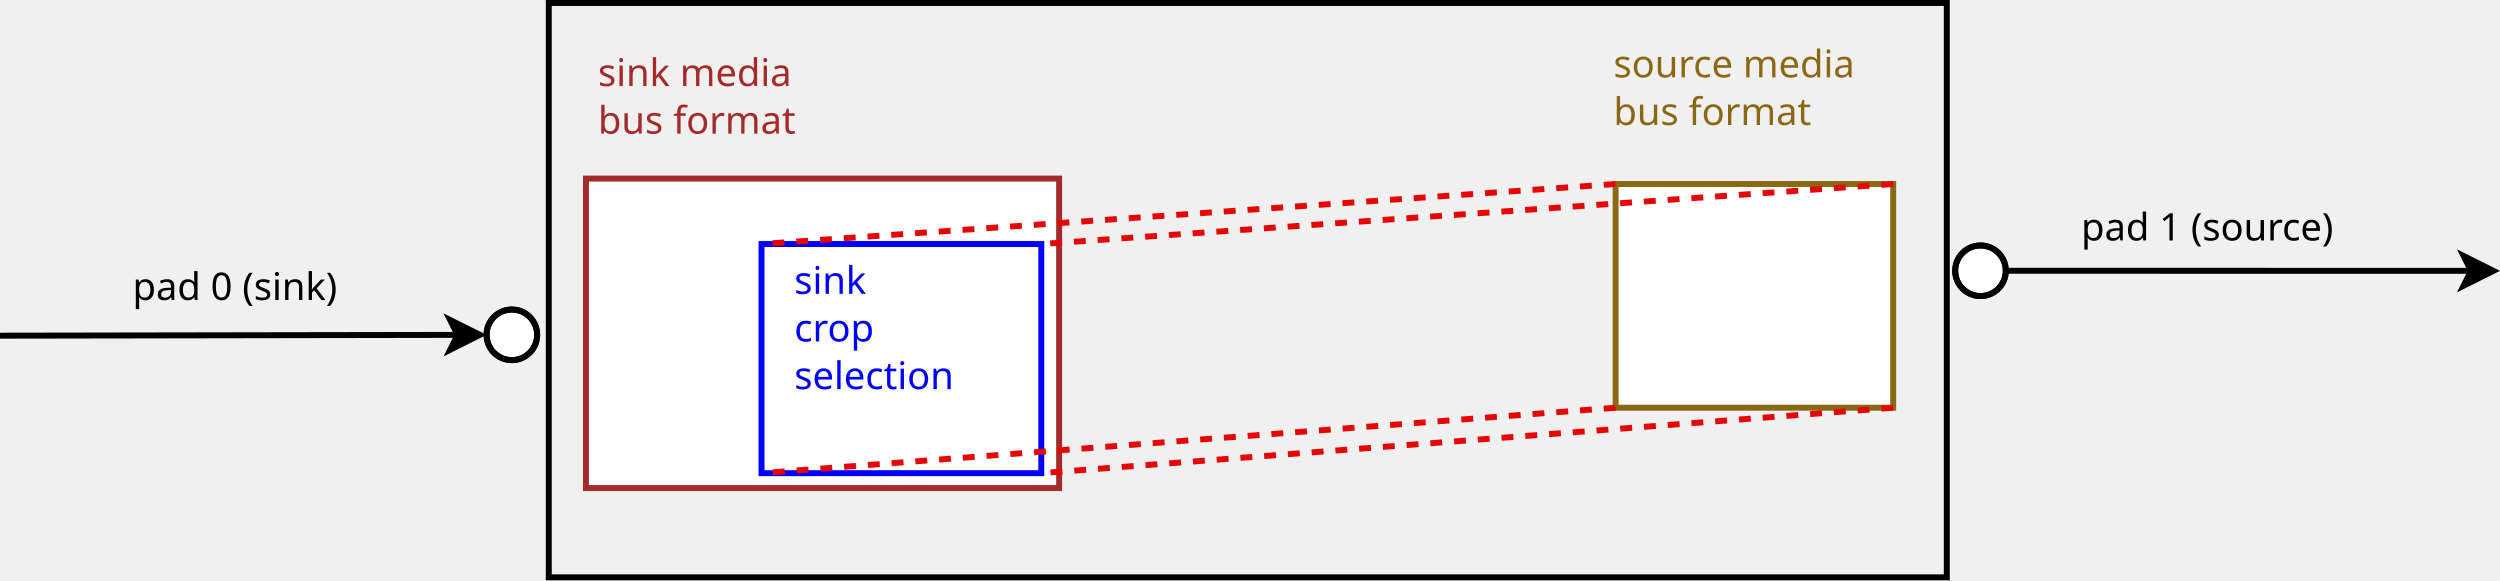
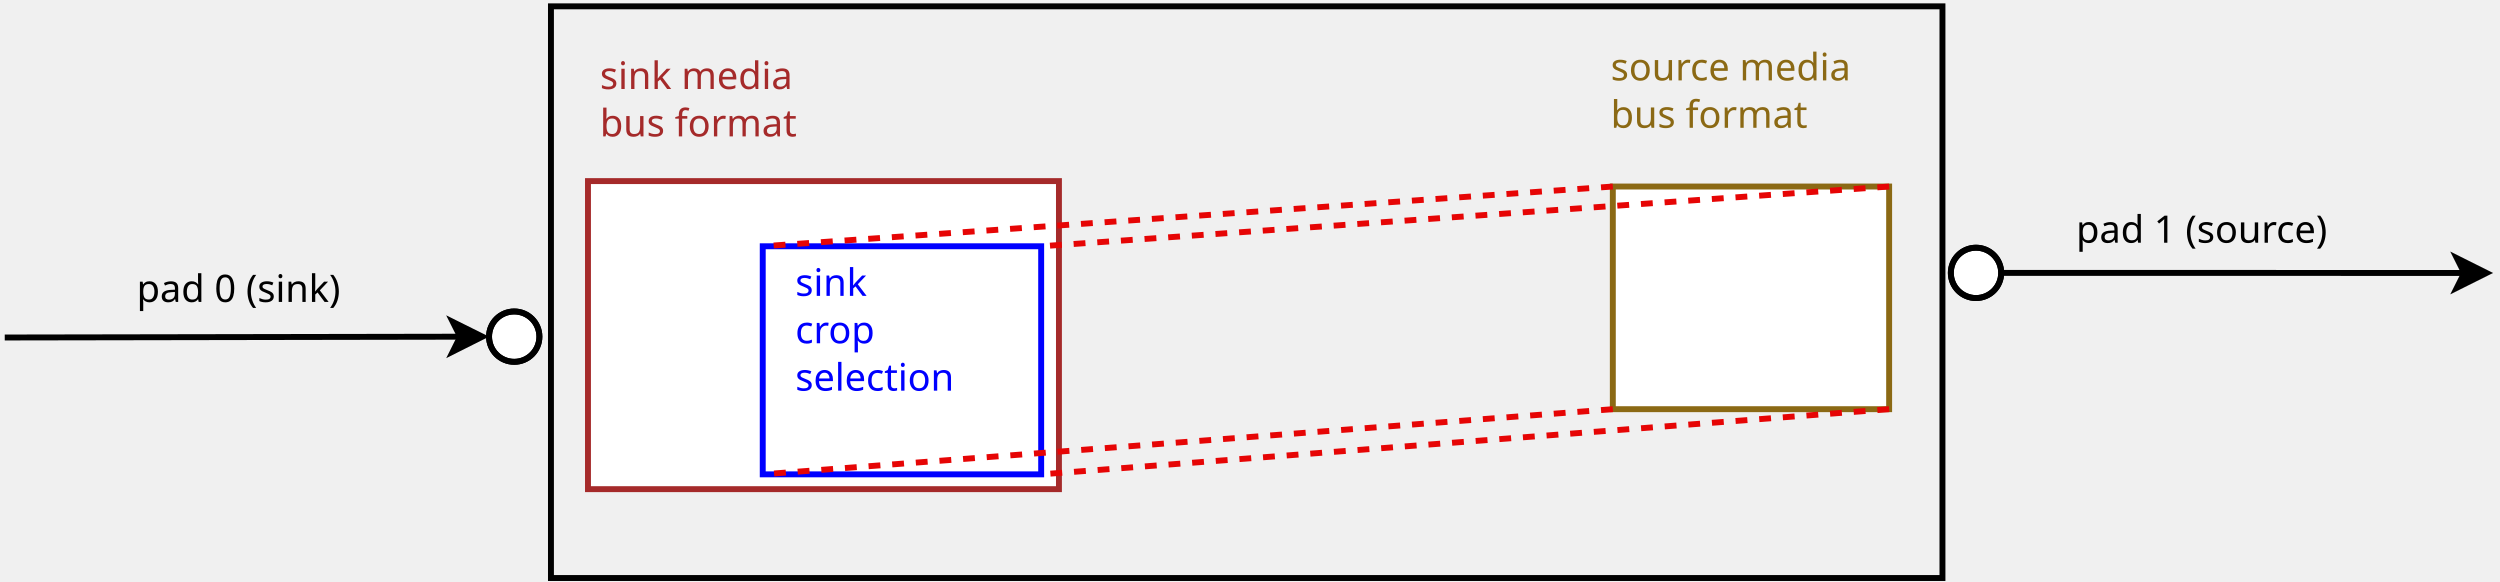
- <svg xmlns="http://www.w3.org/2000/svg" width="42.8cm" height="9.935cm" viewBox="-194 128 840.07 194.723" id="svg2" version="1.1">
+ <svg xmlns="http://www.w3.org/2000/svg" width="43cm" height="10cm" viewBox="-194 128 844 196" id="svg2" version="1.1">
  <defs id="defs98" />
-   <rect style="fill:none;fill-opacity:0;stroke:#000000;stroke-width:2" x="-9.6" y="128.86" width="469.774" height="193" id="rect4" />
-   <g id="g6" transform="translate(-1.600243,-1.139534)">
+   <rect style="fill:none;fill-opacity:0;stroke-width:2;stroke:#000000" x="-8" y="130" width="469.774" height="193" id="rect4" />
+   <g id="g6" style="">
    <rect style="fill:#ffffff" x="4.5" y="189" width="159" height="104" id="rect8" />
-     <rect style="fill:none;fill-opacity:0;stroke:#a52a2a;stroke-width:2" x="4.5" y="189" width="159" height="104" id="rect10" />
+     <rect style="fill:none;fill-opacity:0;stroke-width:2;stroke:#a52a2a" x="4.5" y="189" width="159" height="104" id="rect10" />
  </g>
-   <g id="g12" transform="translate(-1.600243,-1.139534)">
+   <g id="g12" style="">
    <rect style="fill:#ffffff" x="63.5" y="211" width="94" height="77" id="rect14" />
-     <rect style="fill:none;fill-opacity:0;stroke:#0000ff;stroke-width:2" x="63.5" y="211" width="94" height="77" id="rect16" />
+     <rect style="fill:none;fill-opacity:0;stroke-width:2;stroke:#0000ff" x="63.5" y="211" width="94" height="77" id="rect16" />
  </g>
-   <text style="font-style:normal;font-weight:normal;font-size:12.8px;font-family:sanserif;text-anchor:start;fill:#0000ff" x="72.9" y="226.61" id="text18">
-     <tspan x="72.9" y="226.61" id="tspan20">sink</tspan>
-     <tspan x="72.9" y="242.61" id="tspan22">crop</tspan>
-     <tspan x="72.9" y="258.61" id="tspan24">selection</tspan>
+   <text style="fill:#0000ff;text-anchor:start;font-size:12.8;font-family:sans-serif;font-style:normal;font-weight:normal;-inkscape-font-specification:sans-serif;font-stretch:normal;font-variant:normal;" x="74.5" y="227.75" id="text18">
+     <tspan x="74.5" y="227.75" id="tspan20" style="-inkscape-font-specification:sans-serif;font-family:sans-serif;font-weight:normal;font-style:normal;font-stretch:normal;font-variant:normal;">sink</tspan>
+     <tspan x="74.5" y="243.75" id="tspan22" style="-inkscape-font-specification:sans-serif;font-family:sans-serif;font-weight:normal;font-style:normal;font-stretch:normal;font-variant:normal;">crop</tspan>
+     <tspan x="74.5" y="259.75" id="tspan24" style="-inkscape-font-specification:sans-serif;font-family:sans-serif;font-weight:normal;font-style:normal;font-stretch:normal;font-variant:normal;">selection</tspan>
  </text>
-   <text style="font-style:normal;font-weight:normal;font-size:12.8px;font-family:sanserif;text-anchor:start;fill:#000000" x="27.9" y="156.86" id="text26">
-     <tspan x="27.9" y="156.86" id="tspan28" />
+   <text style="fill:#000000;text-anchor:start;font-size:12.8;font-family:sans-serif;font-style:normal;font-weight:normal;-inkscape-font-specification:sans-serif;font-stretch:normal;font-variant:normal;" x="29.5" y="158" id="text26">
+     <tspan x="29.5" y="158" id="tspan28" style="-inkscape-font-specification:sans-serif;font-family:sans-serif;font-weight:normal;font-style:normal;font-stretch:normal;font-variant:normal;" />
  </text>
-   <text style="font-style:normal;font-weight:normal;font-size:12.8px;font-family:sanserif;text-anchor:start;fill:#a52a2a" x="6.938" y="156.774" id="text30">
-     <tspan x="6.938" y="156.774" id="tspan32">sink media</tspan>
-     <tspan x="6.938" y="172.774" id="tspan34">bus format</tspan>
+   <text style="fill:#a52a2a;text-anchor:start;font-size:12.8;font-family:sans-serif;font-style:normal;font-weight:normal;-inkscape-font-specification:sans-serif;font-stretch:normal;font-variant:normal;" x="8.538" y="157.914" id="text30">
+     <tspan x="8.538" y="157.914" id="tspan32" style="-inkscape-font-specification:sans-serif;font-family:sans-serif;font-weight:normal;font-style:normal;font-stretch:normal;font-variant:normal;">sink media</tspan>
+     <tspan x="8.538" y="173.914" id="tspan34" style="-inkscape-font-specification:sans-serif;font-family:sans-serif;font-weight:normal;font-style:normal;font-stretch:normal;font-variant:normal;">bus format</tspan>
  </text>
-   <text style="font-style:normal;font-weight:normal;font-size:12.8px;font-family:sanserif;text-anchor:start;fill:#8b6914" x="348.174" y="153.86" id="text36">
-     <tspan x="348.174" y="153.86" id="tspan38">source media</tspan>
-     <tspan x="348.174" y="169.86" id="tspan40">bus format</tspan>
+   <text style="fill:#8b6914;text-anchor:start;font-size:12.8;font-family:sans-serif;font-style:normal;font-weight:normal;-inkscape-font-specification:sans-serif;font-stretch:normal;font-variant:normal;" x="349.774" y="155" id="text36">
+     <tspan x="349.774" y="155" id="tspan38" style="-inkscape-font-specification:sans-serif;font-family:sans-serif;font-weight:normal;font-style:normal;font-stretch:normal;font-variant:normal;">source media</tspan>
+     <tspan x="349.774" y="171" id="tspan40" style="-inkscape-font-specification:sans-serif;font-family:sans-serif;font-weight:normal;font-style:normal;font-stretch:normal;font-variant:normal;">bus format</tspan>
  </text>
-   <g id="g42" transform="translate(-1.600243,-1.139534)">
+   <g id="g42" style="">
    <rect style="fill:#ffffff" x="350.488" y="190.834" width="93.286" height="75.166" id="rect44" />
-     <rect style="fill:none;fill-opacity:0;stroke:#8b6914;stroke-width:2" x="350.488" y="190.834" width="93.286" height="75.166" id="rect46" />
+     <rect style="fill:none;fill-opacity:0;stroke-width:2;stroke:#8b6914" x="350.488" y="190.834" width="93.286" height="75.166" id="rect46" />
  </g>
-   <line style="fill:none;fill-opacity:0;stroke:#e60505;stroke-width:2;stroke-dasharray:4" x1="348.888" y1="264.86" x2="61.9" y2="286.86" id="line48" />
-   <line style="fill:none;fill-opacity:0;stroke:#e60505;stroke-width:2;stroke-dasharray:4" x1="348.888" y1="189.694" x2="61.9" y2="209.86" id="line50" />
-   <line style="fill:none;fill-opacity:0;stroke:#e60505;stroke-width:2;stroke-dasharray:4" x1="442.174" y1="264.86" x2="155.9" y2="286.86" id="line52" />
-   <line style="fill:none;fill-opacity:0;stroke:#e60505;stroke-width:2;stroke-dasharray:4" x1="442.174" y1="189.694" x2="155.9" y2="209.86" id="line54" />
-   <g id="g56" transform="translate(-1.600243,-1.139534)">
-     <circle style="fill:#ffffff" cx="473.1" cy="219.984" id="ellipse58" r="8.5" />
-     <circle style="fill:none;fill-opacity:0;stroke:#000000;stroke-width:2" cx="473.1" cy="219.984" id="ellipse60" r="8.5" />
-     <circle style="fill:none;fill-opacity:0;stroke:#000000;stroke-width:2" cx="473.1" cy="219.984" id="ellipse62" r="8.5" />
+   <line style="fill:none;fill-opacity:0;stroke-width:2;stroke-dasharray:4;stroke:#e60505" x1="350.488" y1="266" x2="63.5" y2="288" id="line48" />
+   <line style="fill:none;fill-opacity:0;stroke-width:2;stroke-dasharray:4;stroke:#e60505" x1="350.488" y1="190.834" x2="63.5" y2="211" id="line50" />
+   <line style="fill:none;fill-opacity:0;stroke-width:2;stroke-dasharray:4;stroke:#e60505" x1="443.774" y1="266" x2="157.5" y2="288" id="line52" />
+   <line style="fill:none;fill-opacity:0;stroke-width:2;stroke-dasharray:4;stroke:#e60505" x1="443.774" y1="190.834" x2="157.5" y2="211" id="line54" />
+   <g id="g56" style="">
+     <ellipse style="fill:#ffffff" cx="473.1" cy="219.984" rx="8.5" ry="8.5" id="ellipse58" />
+     <ellipse style="fill:none;fill-opacity:0;stroke-width:2;stroke:#000000" cx="473.1" cy="219.984" rx="8.5" ry="8.5" id="ellipse60" />
+     <ellipse style="fill:none;fill-opacity:0;stroke-width:2;stroke:#000000" cx="473.1" cy="219.984" rx="8.5" ry="8.5" id="ellipse62" />
  </g>
-   <g id="g64" transform="translate(-1.600243,-1.139534)">
-     <line style="fill:none;fill-opacity:0;stroke:#000000;stroke-width:2" x1="481.6" y1="219.984" x2="637.934" y2="220.012" id="line66" />
-     <polygon style="fill:#000000" points="635.435,215.012 645.434,220.014 635.433,225.012 637.934,220.012 " id="polygon68" />
-     <polygon style="fill:none;fill-opacity:0;stroke:#000000;stroke-width:2" points="635.435,215.012 645.434,220.014 635.433,225.012 637.934,220.012 " id="polygon70" />
+   <g id="g64" style="">
+     <line style="fill:none;fill-opacity:0;stroke-width:2;stroke:#000000" x1="481.6" y1="219.984" x2="637.934" y2="220.012" id="line66" />
+     <polygon style="fill:#000000" points="645.434,220.014 635.433,225.012 637.934,220.012 635.435,215.012 " id="polygon68" />
+     <polygon style="fill:none;fill-opacity:0;stroke-width:2;stroke:#000000" points="645.434,220.014 635.433,225.012 637.934,220.012 635.435,215.012 " id="polygon70" />
  </g>
-   <text style="font-style:normal;font-weight:normal;font-size:12.8px;font-family:sanserif;text-anchor:start;fill:#000000" x="505.308" y="208.66" id="text72">
-     <tspan x="505.308" y="208.66" id="tspan74">pad 1 (source)</tspan>
+   <text style="fill:#000000;text-anchor:start;font-size:12.8;font-family:sans-serif;font-style:normal;font-weight:normal;-inkscape-font-specification:sans-serif;font-stretch:normal;font-variant:normal;" x="506.908" y="209.8" id="text72">
+     <tspan x="506.908" y="209.8" id="tspan74" style="-inkscape-font-specification:sans-serif;font-family:sans-serif;font-weight:normal;font-style:normal;font-stretch:normal;font-variant:normal;">pad 1 (source)</tspan>
  </text>
-   <g id="g76" transform="translate(-1.600243,-1.139534)">
-     <circle style="fill:#ffffff" cx="-20.398" cy="241.512" id="ellipse78" r="8.5" />
-     <circle style="fill:none;fill-opacity:0;stroke:#000000;stroke-width:2" cx="-20.398" cy="241.512" id="ellipse80" r="8.5" />
-     <circle style="fill:none;fill-opacity:0;stroke:#000000;stroke-width:2" cx="-20.398" cy="241.512" id="ellipse82" r="8.5" />
+   <g id="g76" style="">
+     <ellipse style="fill:#ffffff" cx="-20.398" cy="241.512" rx="8.5" ry="8.5" id="ellipse78" />
+     <ellipse style="fill:none;fill-opacity:0;stroke-width:2;stroke:#000000" cx="-20.398" cy="241.512" rx="8.5" ry="8.5" id="ellipse80" />
+     <ellipse style="fill:none;fill-opacity:0;stroke-width:2;stroke:#000000" cx="-20.398" cy="241.512" rx="8.5" ry="8.5" id="ellipse82" />
  </g>
-   <g id="g84" transform="translate(-1.600243,-1.139534)">
-     <line style="fill:none;fill-opacity:0;stroke:#000000;stroke-width:2" x1="-192.398" y1="241.8" x2="-38.634" y2="241.529" id="line86" />
-     <polygon style="fill:#000000" points="-41.143,236.534 -31.134,241.516 -41.125,246.534 -38.634,241.529 " id="polygon88" />
-     <polygon style="fill:none;fill-opacity:0;stroke:#000000;stroke-width:2" points="-41.143,236.534 -31.134,241.516 -41.125,246.534 -38.634,241.529 " id="polygon90" />
+   <g id="g84" style="">
+     <line style="fill:none;fill-opacity:0;stroke-width:2;stroke:#000000" x1="-192.398" y1="241.8" x2="-38.634" y2="241.529" id="line86" />
+     <polygon style="fill:#000000" points="-31.134,241.516 -41.125,246.534 -38.634,241.529 -41.143,236.534 " id="polygon88" />
+     <polygon style="fill:none;fill-opacity:0;stroke-width:2;stroke:#000000" points="-31.134,241.516 -41.125,246.534 -38.634,241.529 -41.143,236.534 " id="polygon90" />
  </g>
-   <text style="font-style:normal;font-weight:normal;font-size:12.8px;font-family:sanserif;text-anchor:start;fill:#000000" x="-149.458" y="228.66" id="text92">
-     <tspan x="-149.458" y="228.66" id="tspan94">pad 0 (sink)</tspan>
+   <text style="fill:#000000;text-anchor:start;font-size:12.8;font-family:sans-serif;font-style:normal;font-weight:normal;-inkscape-font-specification:sans-serif;font-stretch:normal;font-variant:normal;" x="-147.858" y="229.8" id="text92">
+     <tspan x="-147.858" y="229.8" id="tspan94" style="-inkscape-font-specification:sans-serif;font-family:sans-serif;font-weight:normal;font-style:normal;font-stretch:normal;font-variant:normal;">pad 0 (sink)</tspan>
  </text>
</svg>
